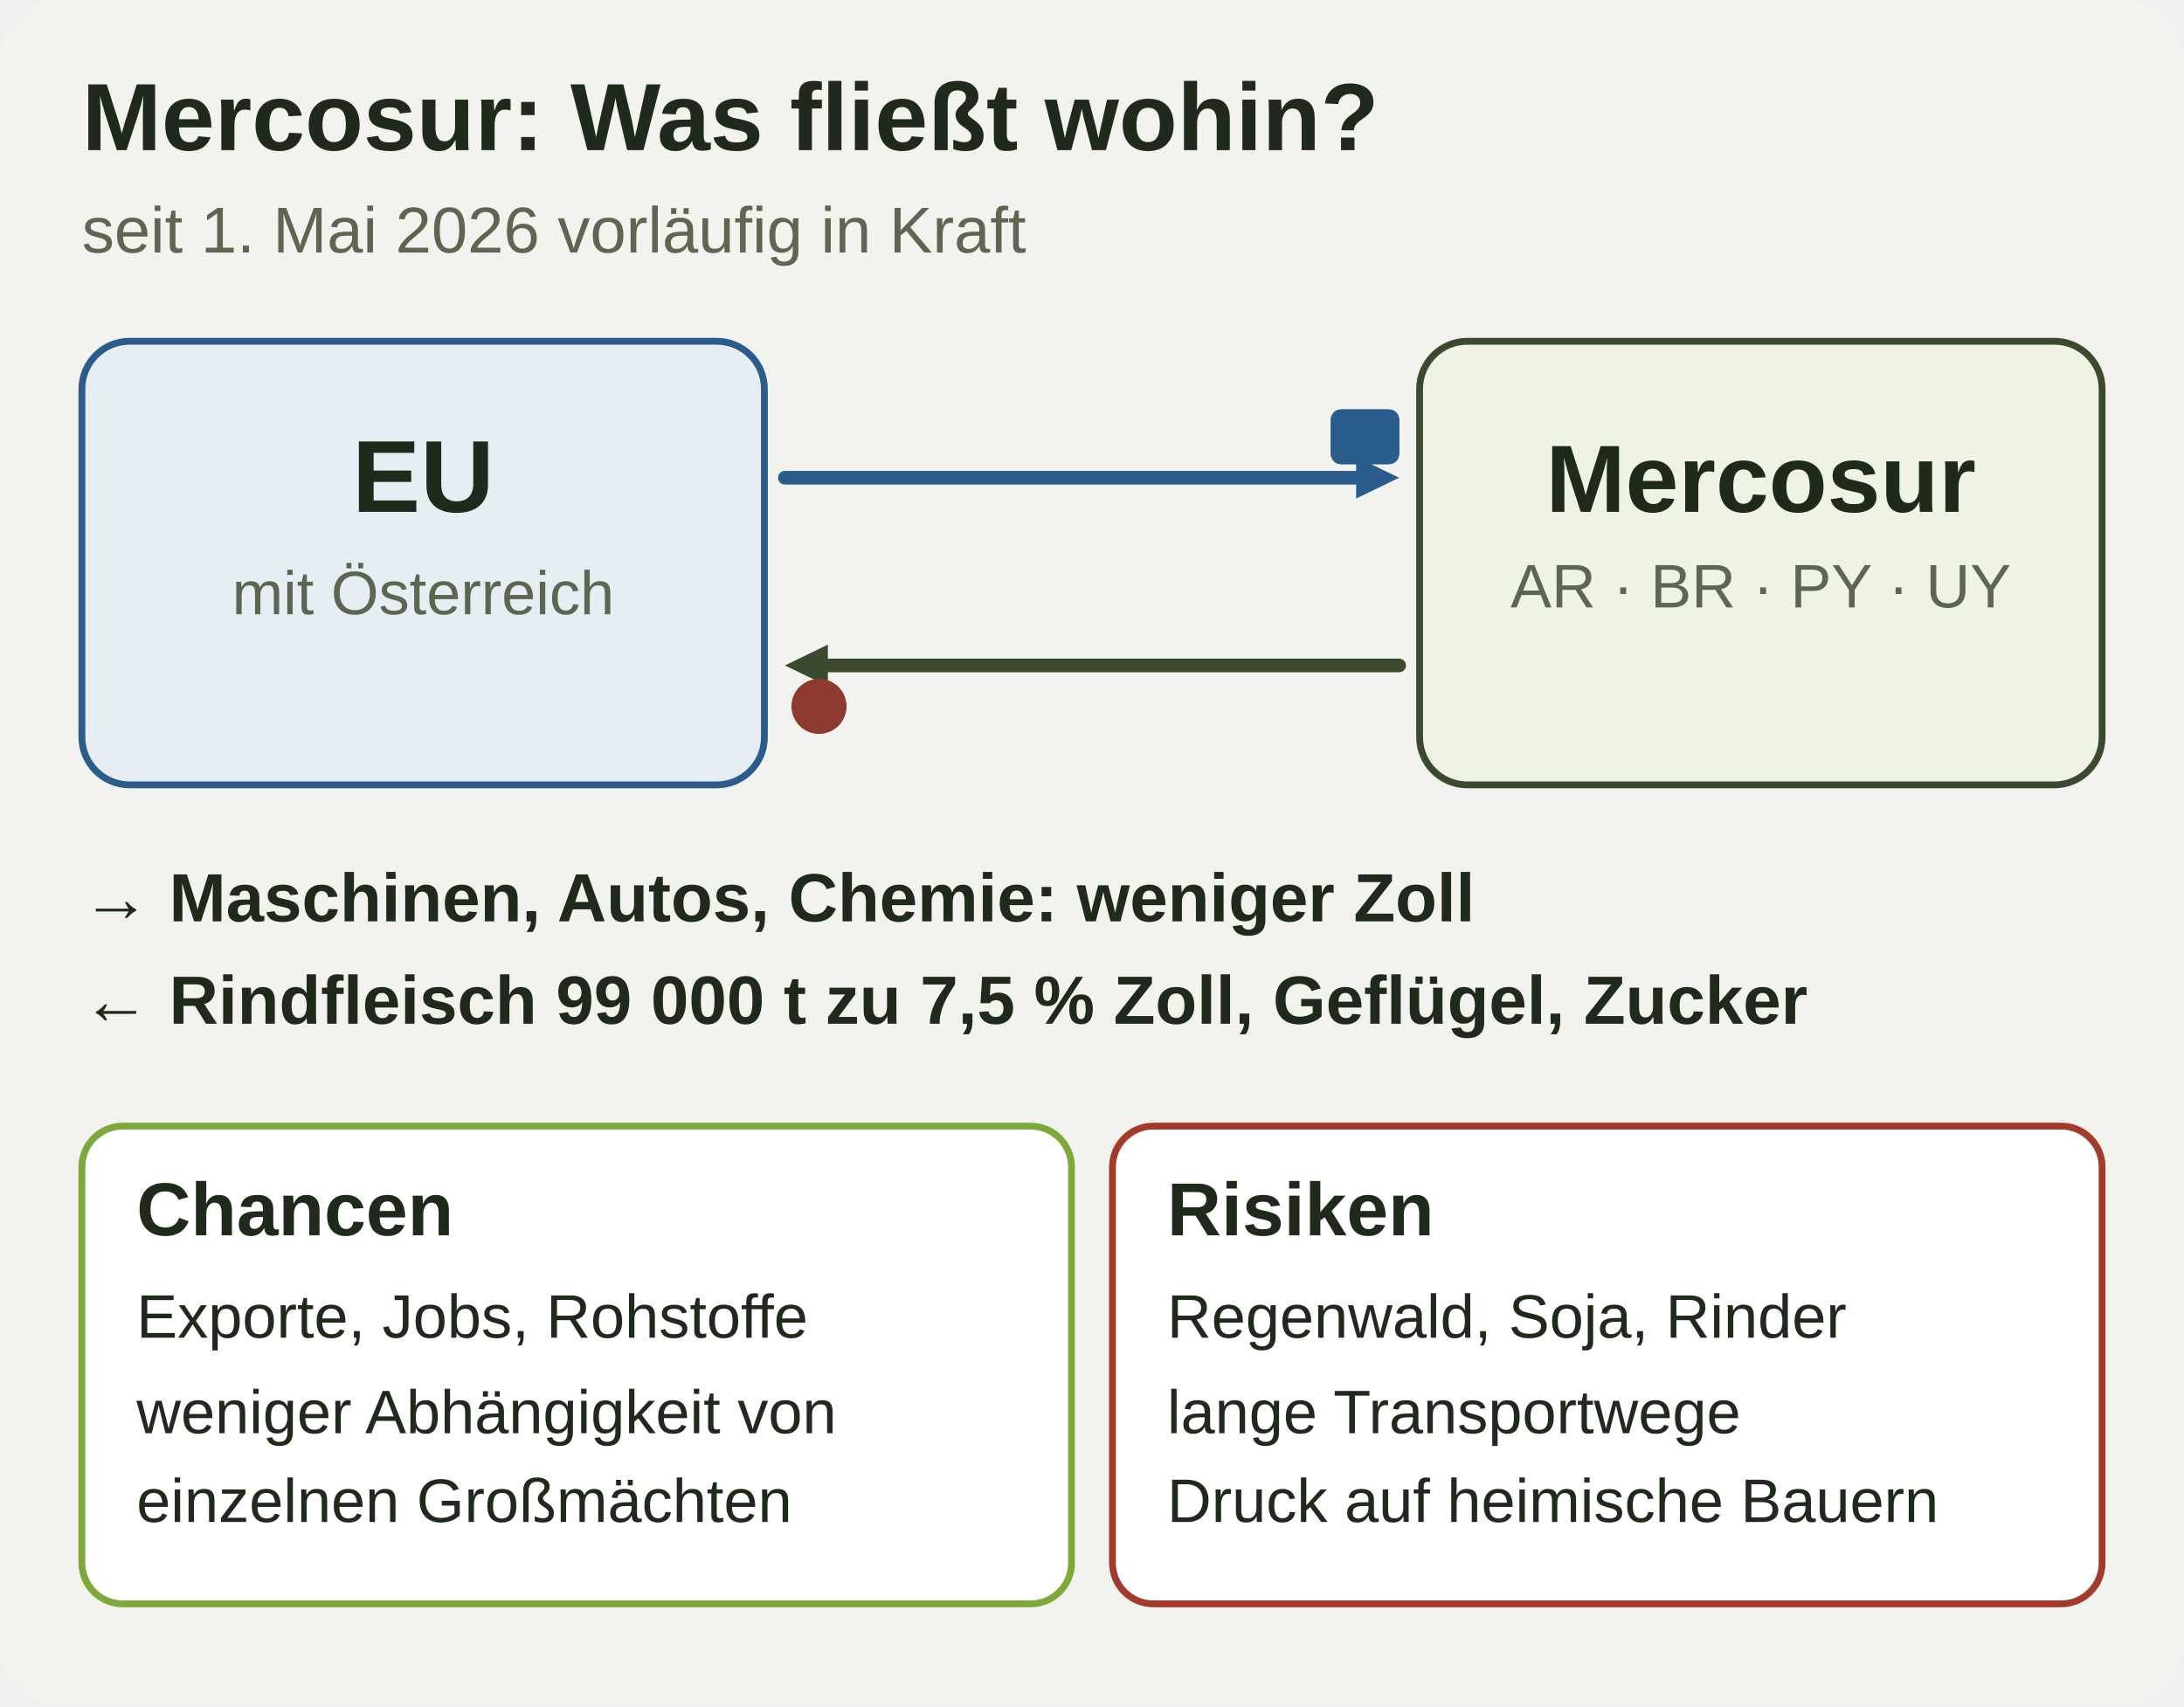
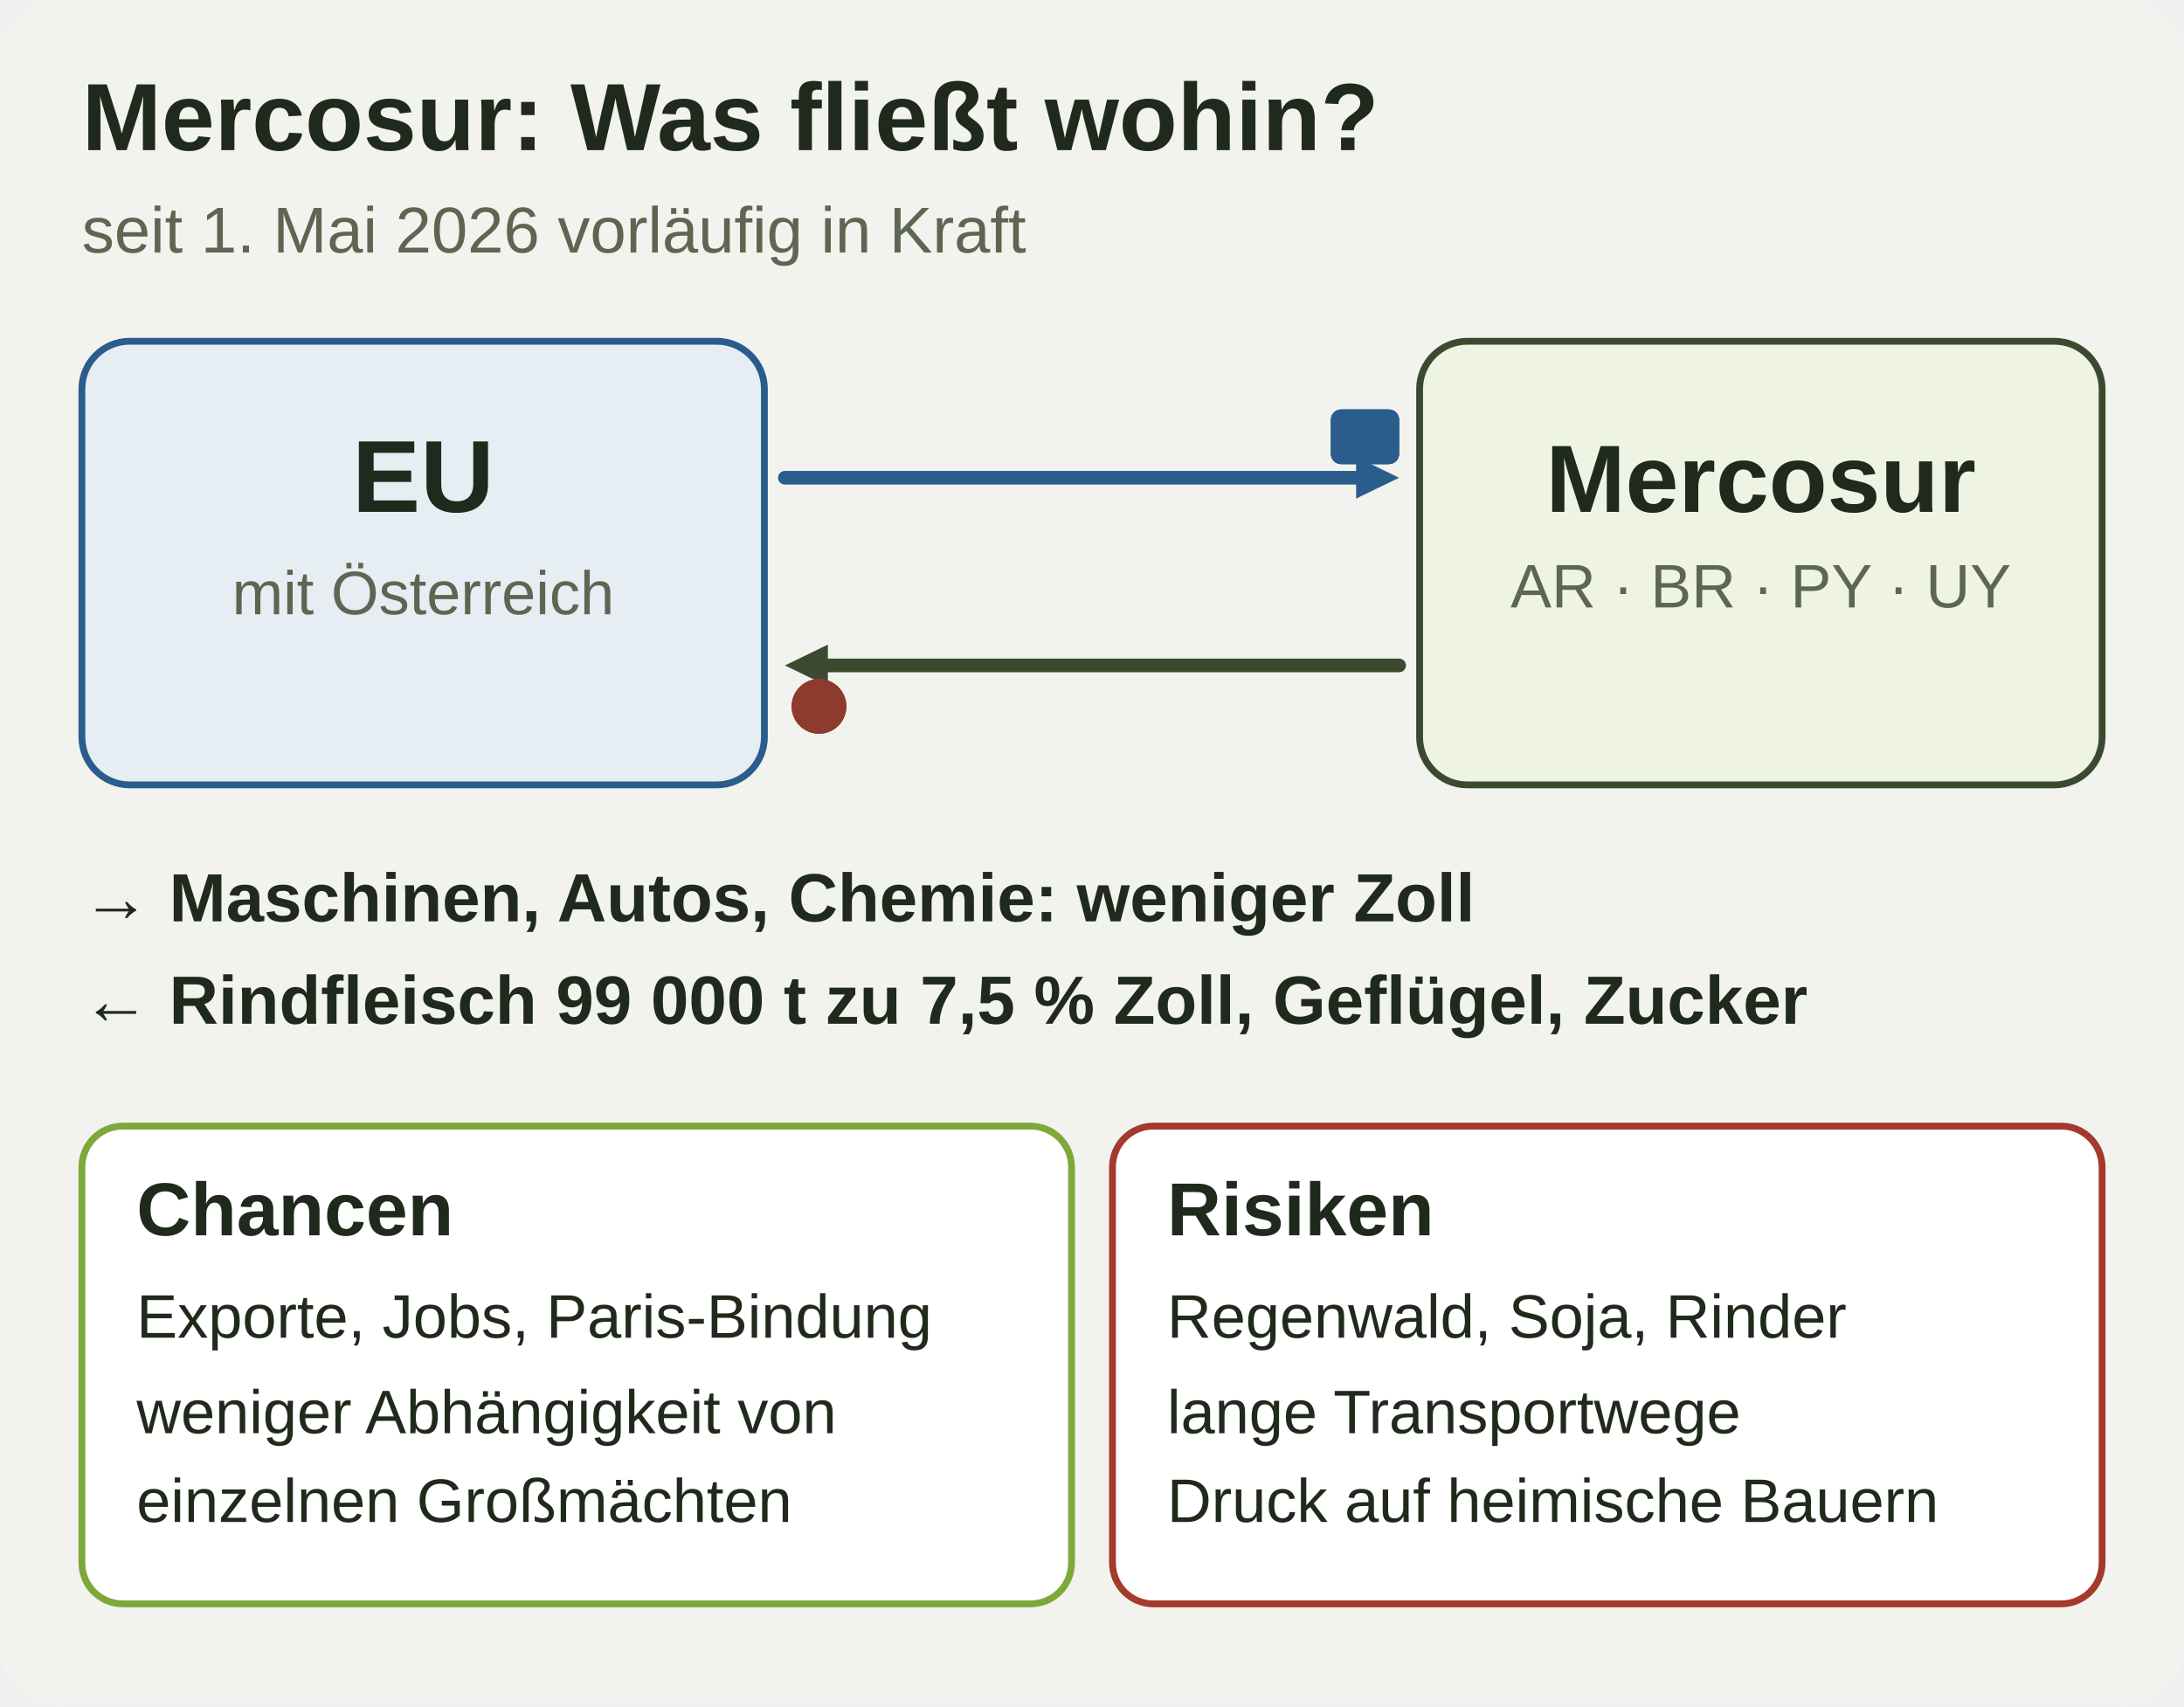
<svg xmlns="http://www.w3.org/2000/svg" viewBox="0 0 640 500" width="640" height="500" role="img" aria-label="Animation: Von der EU fließen Maschinen, Autos und Chemie zum Mercosur, von dort Rindfleisch (99 000 Tonnen zu 7,5 Prozent Zoll), Geflügel und Zucker in die EU. Darunter Chancen (Exporte, Jobs) und Risiken (Regenwald, Transport, Bauern).">
  <style>text{font-family:'Source Sans 3','Carlito','Segoe UI',Arial,sans-serif;fill:#1F2A1C} .b{font-weight:700} .m{fill:#5E6652} @media (prefers-reduced-motion: reduce){*{animation:none!important}}</style>
  <rect width="640" height="500" rx="18" fill="#F2F3EE" />
  <text x="24" y="44" font-size="28" text-anchor="start" class="b">Mercosur: Was fließt wohin?</text>
  <text x="24" y="74" font-size="19" text-anchor="start" class="m">seit 1. Mai 2026 vorläufig in Kraft</text>
  <rect x="24" y="100" width="200" height="130" rx="14" fill="#E6EDF3" stroke="#2A5C8C" stroke-width="2" />
  <text x="124" y="150" font-size="30" text-anchor="middle" class="b">EU</text>
  <text x="124" y="180" font-size="18" text-anchor="middle" class="m">mit Österreich</text>
  <rect x="416" y="100" width="200" height="130" rx="14" fill="#EEF3E4" stroke="#3B4A2F" stroke-width="2" />
  <text x="516" y="150" font-size="28" text-anchor="middle" class="b">Mercosur</text>
  <text x="516" y="178" font-size="18" text-anchor="middle" class="m">AR · BR · PY · UY</text>
  <line x1="230.0" y1="140.0" x2="401.6" y2="140.0" stroke="#2A5C8C" stroke-width="4" stroke-linecap="round" />
  <polygon points="410.0,140.0 397.4,146.1 397.4,133.9" fill="#2A5C8C" />
  <line x1="410.0" y1="195.0" x2="238.4" y2="195.0" stroke="#3B4A2F" stroke-width="4" stroke-linecap="round" />
  <polygon points="230.0,195.0 242.6,188.9 242.6,201.1" fill="#3B4A2F" />
  <g>
    <g transform="translate(400 128)">
      <rect x="-10" y="-8" width="20" height="16" rx="3" fill="#2A5C8C" />
      <animateTransform attributeName="transform" type="translate" values="240 128;240 128;400 128;400 128;400 128;240 128;240 128" keyTimes="0.000;0.050;0.300;0.310;0.960;0.985;1.000" dur="12s" repeatCount="indefinite" />
    </g>
    <g transform="translate(240 207)">
      <circle r="8" fill="#8C3B2E" />
      <animateTransform attributeName="transform" type="translate" values="400 207;400 207;240 207;240 207;240 207;400 207;400 207" keyTimes="0.000;0.400;0.650;0.660;0.960;0.985;1.000" dur="12s" repeatCount="indefinite" />
    </g>
    <g transform="translate(400 128)">
      <rect x="-10" y="-8" width="20" height="16" rx="3" fill="#2A5C8C" />
      <animateTransform attributeName="transform" type="translate" values="240 128;240 128;400 128;400 128;400 128;240 128;240 128" keyTimes="0.000;0.130;0.380;0.390;0.960;0.985;1.000" dur="12s" repeatCount="indefinite" />
    </g>
    <g transform="translate(240 207)">
      <circle r="8" fill="#8C3B2E" />
      <animateTransform attributeName="transform" type="translate" values="400 207;400 207;240 207;240 207;240 207;400 207;400 207" keyTimes="0.000;0.480;0.730;0.740;0.960;0.985;1.000" dur="12s" repeatCount="indefinite" />
    </g>
    <g transform="translate(400 128)">
      <rect x="-10" y="-8" width="20" height="16" rx="3" fill="#2A5C8C" />
      <animateTransform attributeName="transform" type="translate" values="240 128;240 128;400 128;400 128;400 128;240 128;240 128" keyTimes="0.000;0.210;0.460;0.470;0.960;0.985;1.000" dur="12s" repeatCount="indefinite" />
    </g>
    <g transform="translate(240 207)">
      <circle r="8" fill="#8C3B2E" />
      <animateTransform attributeName="transform" type="translate" values="400 207;400 207;240 207;240 207;240 207;400 207;400 207" keyTimes="0.000;0.560;0.810;0.820;0.960;0.985;1.000" dur="12s" repeatCount="indefinite" />
    </g>
    <g opacity="1">
      <text x="24" y="270" font-size="20" text-anchor="start" class="b" fill="#2A5C8C">→ Maschinen, Autos, Chemie: weniger Zoll</text>
      <animate attributeName="opacity" values="0;0;1;1;0;0" keyTimes="0.000;0.050;0.070;0.960;0.985;1.000" dur="12s" repeatCount="indefinite" />
    </g>
    <g opacity="1">
      <text x="24" y="300" font-size="20" text-anchor="start" class="b" fill="#8C3B2E">← Rindfleisch 99 000 t zu 7,5 % Zoll, Geflügel, Zucker</text>
      <animate attributeName="opacity" values="0;0;1;1;0;0" keyTimes="0.000;0.400;0.420;0.960;0.985;1.000" dur="12s" repeatCount="indefinite" />
    </g>
    <g opacity="1">
      <rect x="24" y="330" width="290" height="140" rx="12" fill="#fff" stroke="#7FA83A" stroke-width="2" />
      <text x="40" y="362" font-size="22" text-anchor="start" class="b">Chancen</text>
-       <text x="40" y="392" font-size="18" text-anchor="start">Exporte, Jobs, Rohstoffe</text>
+       <text x="40" y="392" font-size="18" text-anchor="start">Exporte, Jobs, Paris-Bindung</text>
      <text x="40" y="420" font-size="18" text-anchor="start">weniger Abhängigkeit von</text>
      <text x="40" y="446" font-size="18" text-anchor="start">einzelnen Großmächten</text>
      <animate attributeName="opacity" values="0;0;1;1;0;0" keyTimes="0.000;0.700;0.740;0.960;0.985;1.000" dur="12s" repeatCount="indefinite" />
    </g>
    <g opacity="1">
      <rect x="326" y="330" width="290" height="140" rx="12" fill="#fff" stroke="#A33A2B" stroke-width="2" />
      <text x="342" y="362" font-size="22" text-anchor="start" class="b">Risiken</text>
      <text x="342" y="392" font-size="18" text-anchor="start">Regenwald, Soja, Rinder</text>
      <text x="342" y="420" font-size="18" text-anchor="start">lange Transportwege</text>
      <text x="342" y="446" font-size="18" text-anchor="start">Druck auf heimische Bauern</text>
      <animate attributeName="opacity" values="0;0;1;1;0;0" keyTimes="0.000;0.740;0.780;0.960;0.985;1.000" dur="12s" repeatCount="indefinite" />
    </g>
    <animate attributeName="opacity" values="1;1;0;0;1" keyTimes="0;0.920;0.96;0.985;1" dur="12s" repeatCount="indefinite" />
  </g>
</svg>
